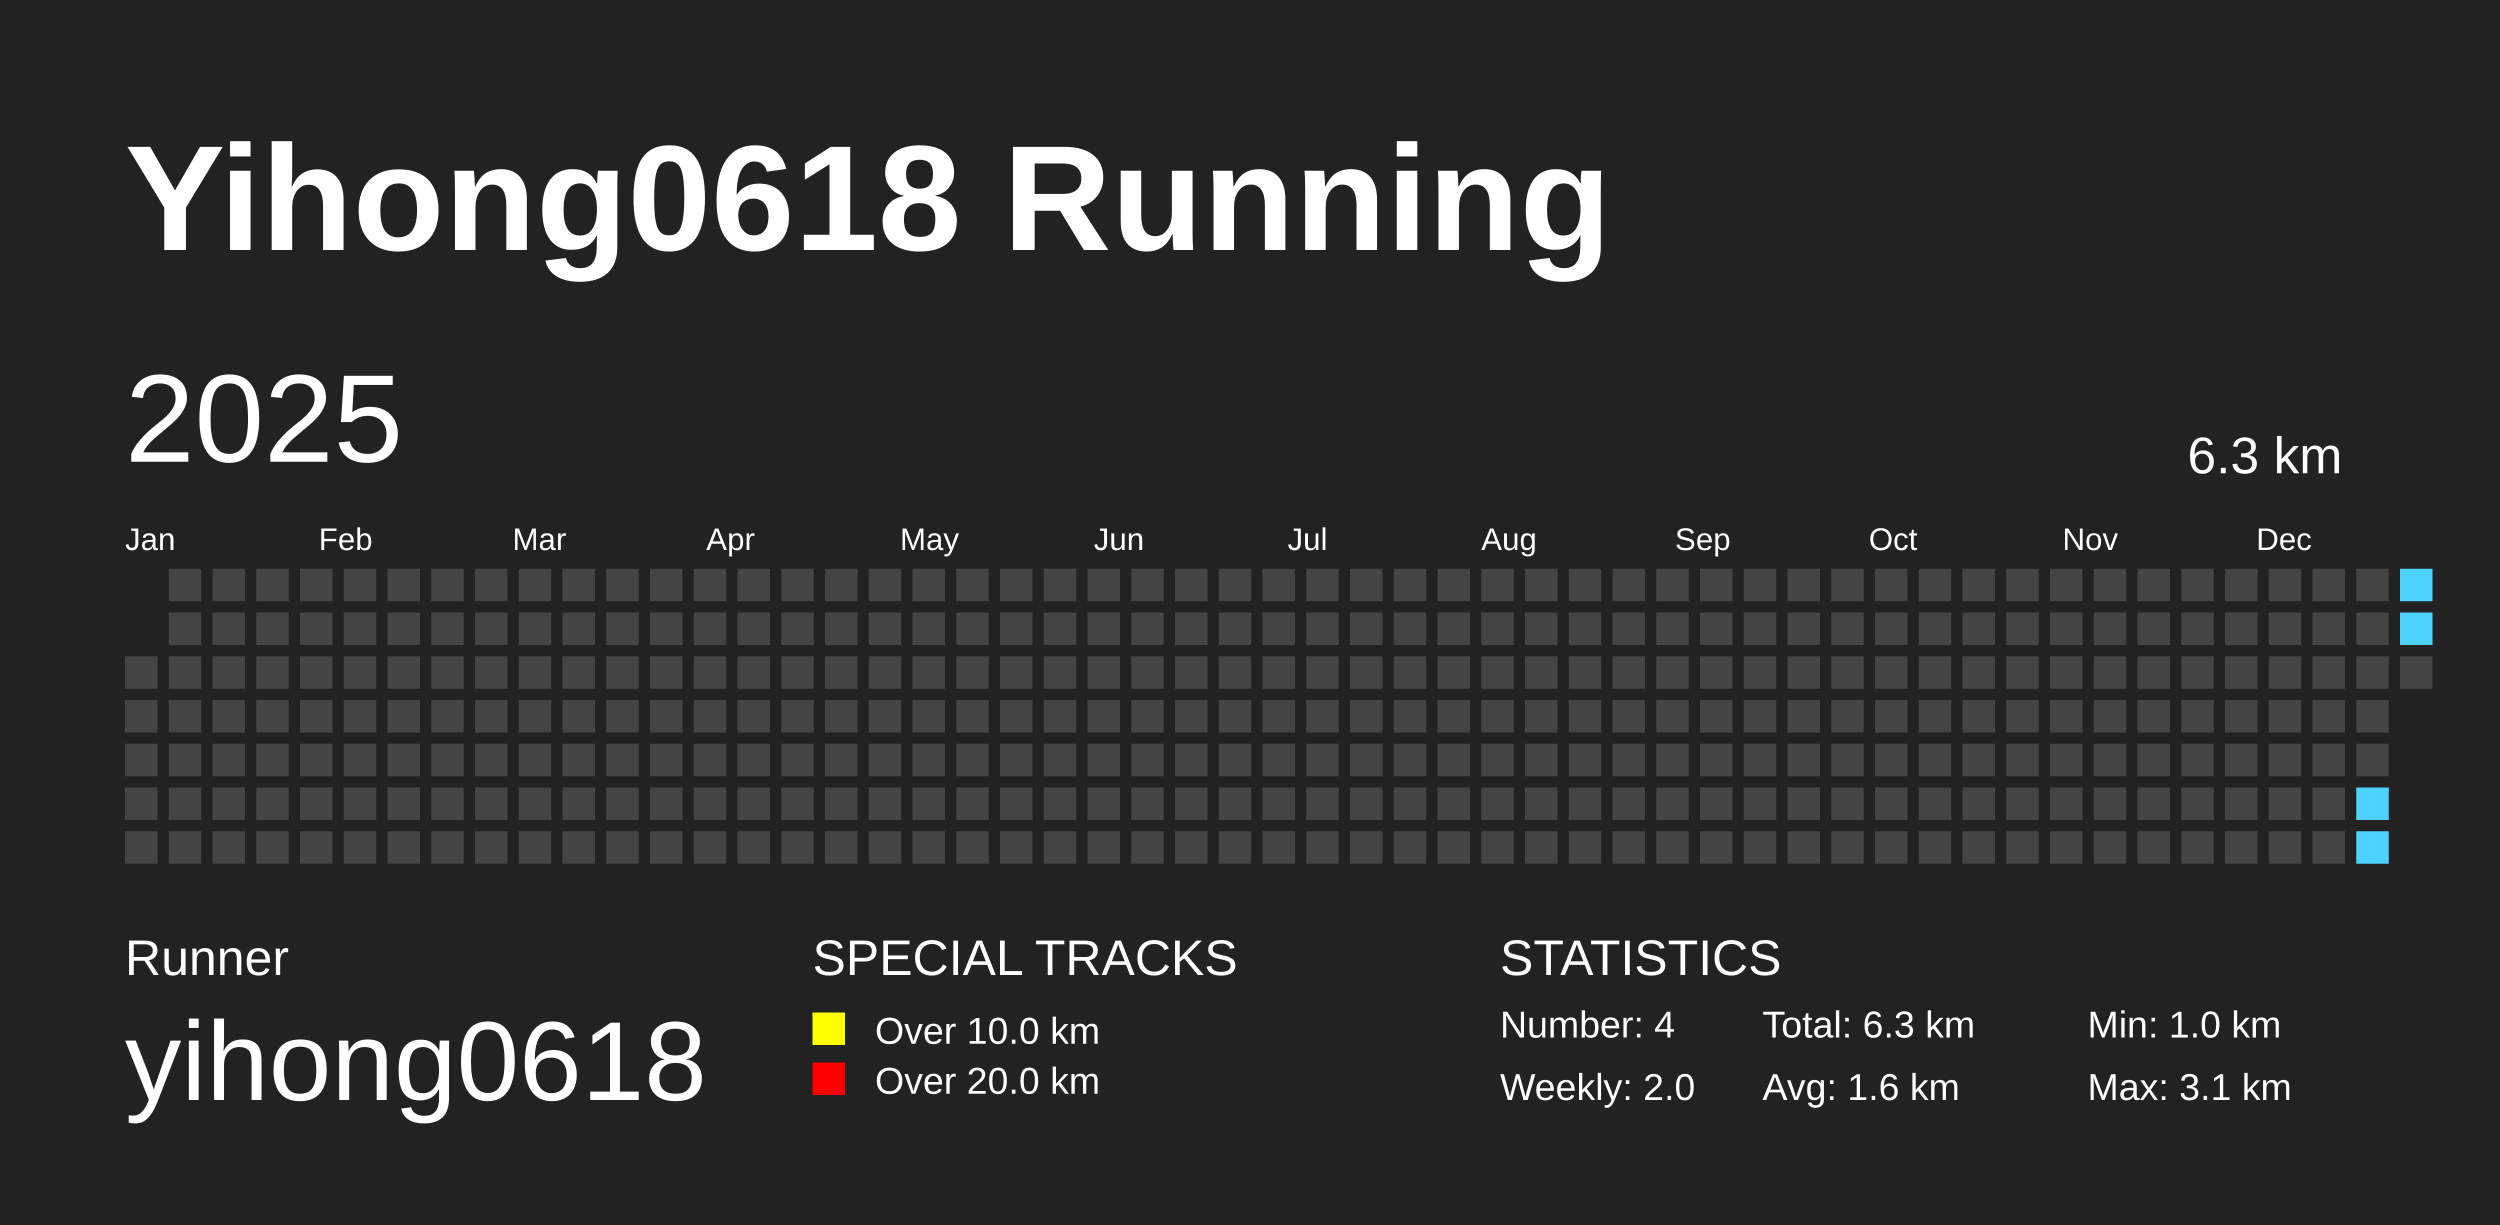
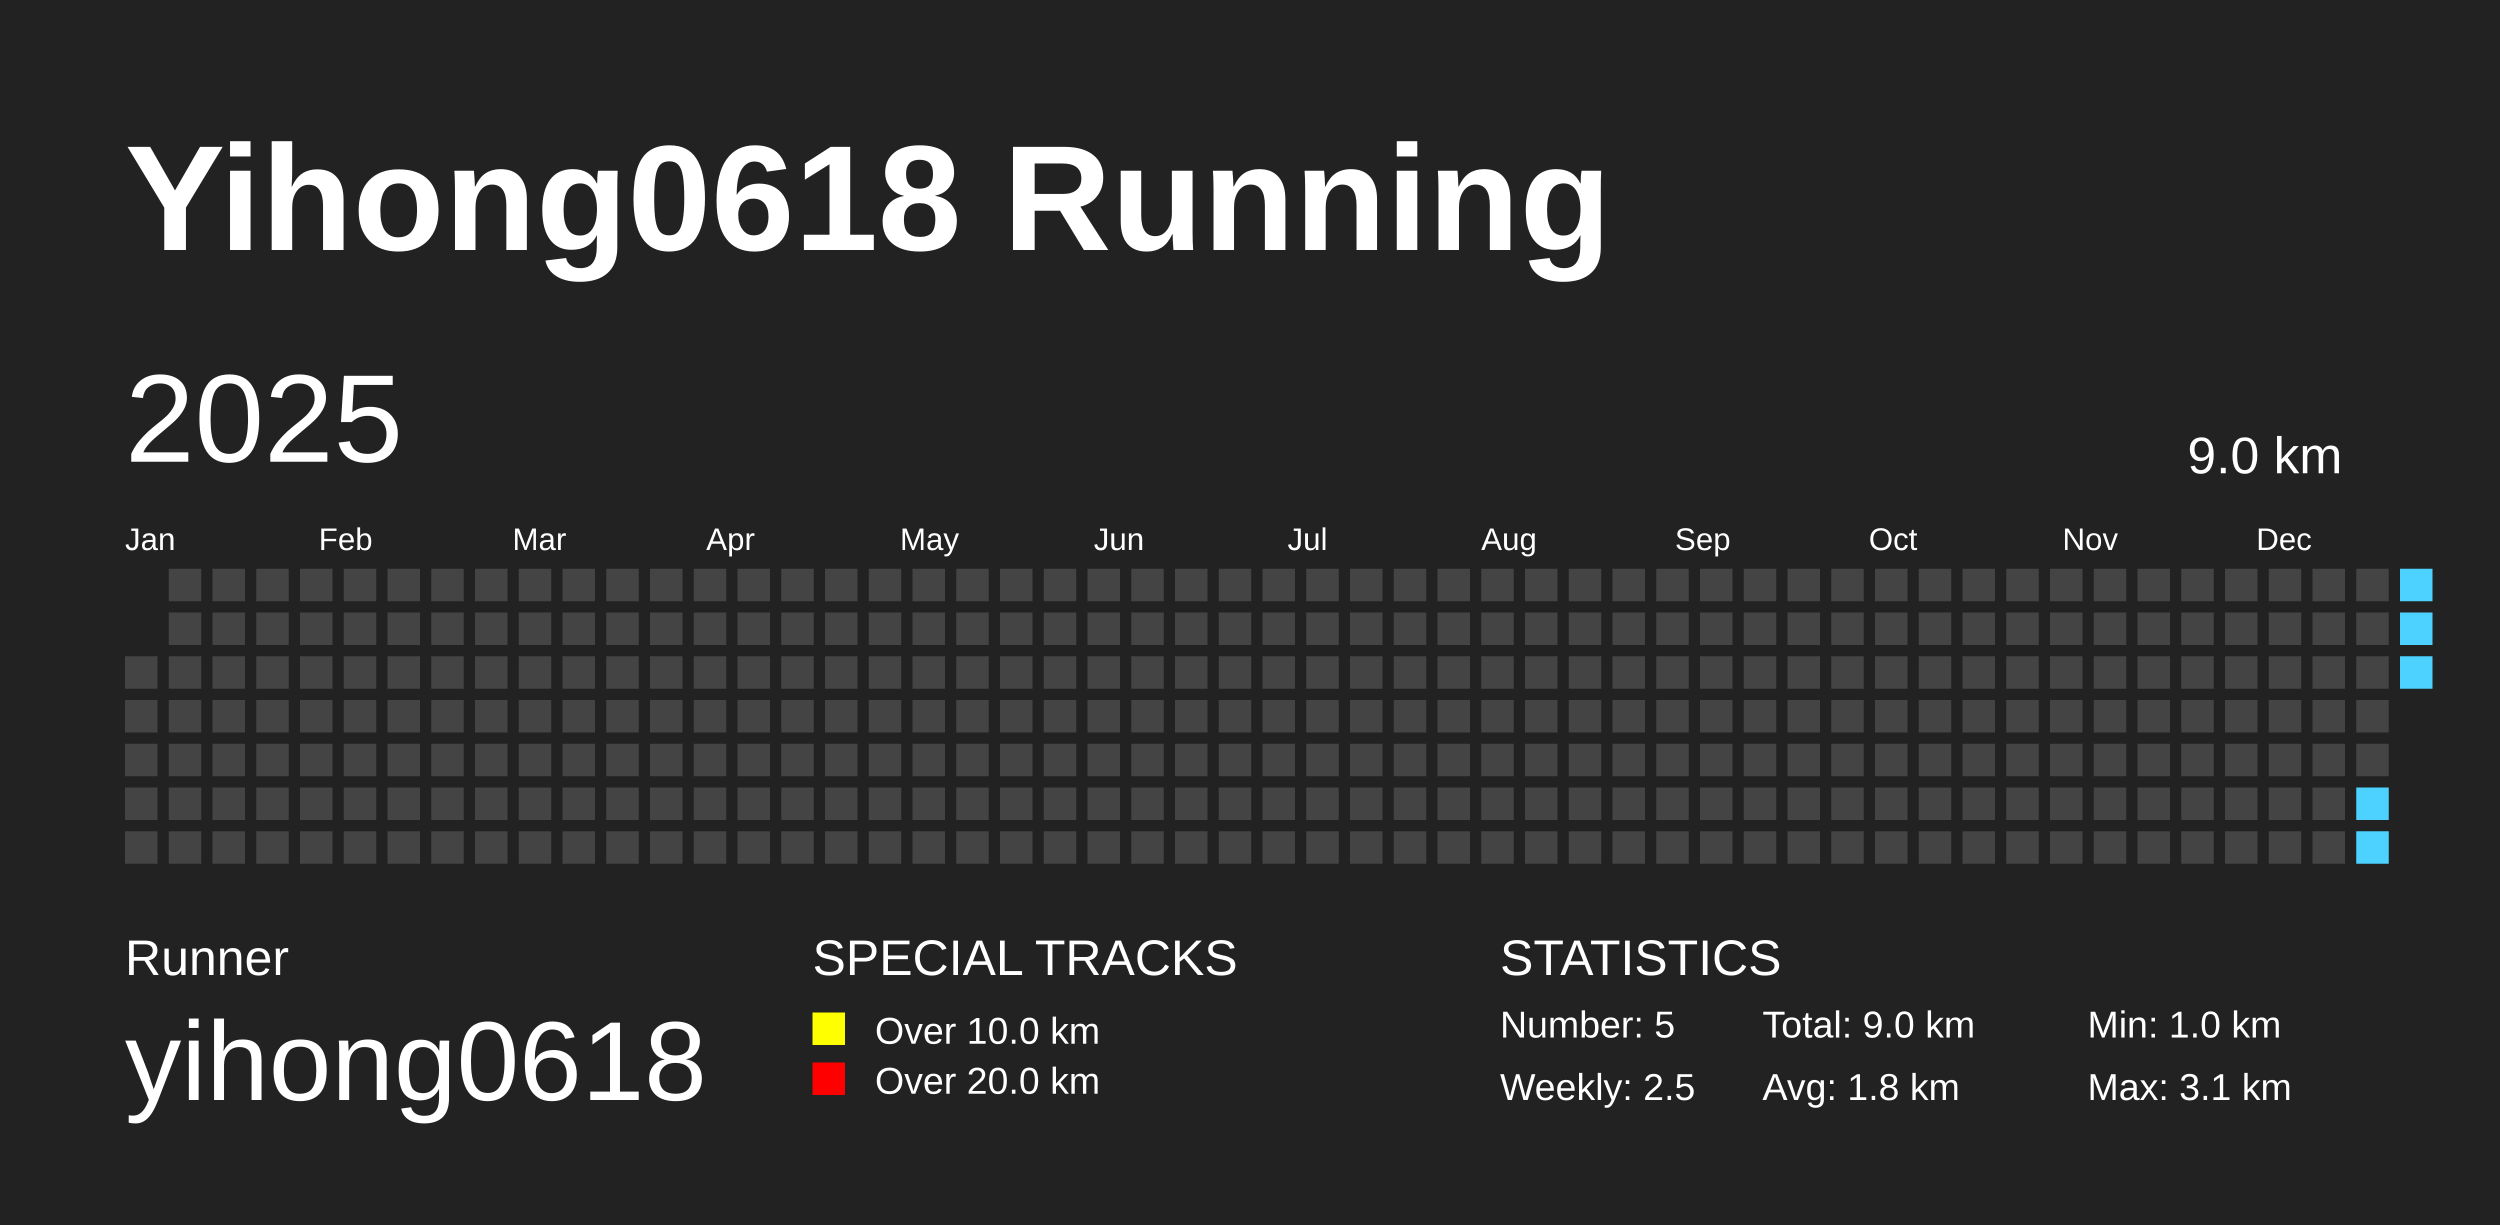
<svg xmlns="http://www.w3.org/2000/svg" baseProfile="full" height="98mm" version="1.1" viewBox="0,0,200,98" width="200mm">
  <defs />
  <rect fill="#222222" height="98" width="200" x="0" y="0" />
  <text fill="#FFFFFF" style="font-size:12px; font-family:Arial; font-weight:bold;" x="10" y="20">Yihong0618 Running</text>
  <text fill="#FFFFFF" style="font-size:4px; font-family:Arial" x="10" y="78">Runner</text>
  <text fill="#FFFFFF" style="font-size:9px; font-family:Arial" x="10" y="88">yihong0618</text>
  <text fill="#FFFFFF" style="font-size:4px; font-family:Arial" x="65" y="78">SPECIAL TRACKS</text>
  <rect fill="yellow" height="2.6" width="2.6" x="65" y="81" />
  <text fill="#FFFFFF" style="font-size:3px; font-family:Arial" x="70" y="83.5">Over 10.0 km</text>
  <rect fill="red" height="2.6" width="2.6" x="65" y="85" />
  <text fill="#FFFFFF" style="font-size:3px; font-family:Arial" x="70" y="87.5">Over 20.0 km</text>
  <text fill="#FFFFFF" style="font-size:4px; font-family:Arial" x="120" y="78">STATISTICS</text>
-   <text fill="#FFFFFF" style="font-size:3px; font-family:Arial" x="120" y="83">Number: 4</text>
-   <text fill="#FFFFFF" style="font-size:3px; font-family:Arial" x="120" y="88">Weekly: 2.0</text>
-   <text fill="#FFFFFF" style="font-size:3px; font-family:Arial" x="141" y="83">Total: 6.3 km</text>
-   <text fill="#FFFFFF" style="font-size:3px; font-family:Arial" x="141" y="88">Avg: 1.6 km</text>
+   <text fill="#FFFFFF" style="font-size:3px; font-family:Arial" x="120" y="83">Number: 5</text>
+   <text fill="#FFFFFF" style="font-size:3px; font-family:Arial" x="120" y="88">Weekly: 2.5</text>
+   <text fill="#FFFFFF" style="font-size:3px; font-family:Arial" x="141" y="83">Total: 9.0 km</text>
+   <text fill="#FFFFFF" style="font-size:3px; font-family:Arial" x="141" y="88">Avg: 1.8 km</text>
  <text fill="#FFFFFF" style="font-size:3px; font-family:Arial" x="167" y="83">Min: 1.0 km</text>
  <text fill="#FFFFFF" style="font-size:3px; font-family:Arial" x="167" y="88">Max: 3.1 km</text>
  <text dominant-baseline="hanging" fill="#FFFFFF" style="font-size:10.0px; font-family:Arial;" x="10" y="30">2025</text>
-   <text dominant-baseline="hanging" fill="#FFFFFF" style="font-size:4.125px; font-family:Arial;" x="175" y="35">6.3 km</text>
+   <text dominant-baseline="hanging" fill="#FFFFFF" style="font-size:4.125px; font-family:Arial;" x="175" y="35">9.0 km</text>
  <text fill="#FFFFFF" style="font-size:2.5px; font-family:Arial" x="10.0" y="44">Jan</text>
  <text fill="#FFFFFF" style="font-size:2.5px; font-family:Arial" x="25.5" y="44">Feb</text>
  <text fill="#FFFFFF" style="font-size:2.5px; font-family:Arial" x="41.0" y="44">Mar</text>
  <text fill="#FFFFFF" style="font-size:2.5px; font-family:Arial" x="56.5" y="44">Apr</text>
  <text fill="#FFFFFF" style="font-size:2.5px; font-family:Arial" x="72.0" y="44">May</text>
  <text fill="#FFFFFF" style="font-size:2.5px; font-family:Arial" x="87.5" y="44">Jun</text>
  <text fill="#FFFFFF" style="font-size:2.5px; font-family:Arial" x="103.0" y="44">Jul</text>
  <text fill="#FFFFFF" style="font-size:2.5px; font-family:Arial" x="118.5" y="44">Aug</text>
  <text fill="#FFFFFF" style="font-size:2.5px; font-family:Arial" x="134.0" y="44">Sep</text>
  <text fill="#FFFFFF" style="font-size:2.5px; font-family:Arial" x="149.5" y="44">Oct</text>
  <text fill="#FFFFFF" style="font-size:2.5px; font-family:Arial" x="165.0" y="44">Nov</text>
  <text fill="#FFFFFF" style="font-size:2.5px; font-family:Arial" x="180.5" y="44">Dec</text>
  <rect fill="#444444" height="2.6" width="2.6" x="10.0" y="52.5" />
  <rect fill="#444444" height="2.6" width="2.6" x="10.0" y="56.0" />
  <rect fill="#444444" height="2.6" width="2.6" x="10.0" y="59.5" />
  <rect fill="#444444" height="2.6" width="2.6" x="10.0" y="63.0" />
  <rect fill="#444444" height="2.6" width="2.6" x="10.0" y="66.5" />
  <rect fill="#444444" height="2.6" width="2.6" x="13.5" y="45.5" />
  <rect fill="#444444" height="2.6" width="2.6" x="13.5" y="49.0" />
  <rect fill="#444444" height="2.6" width="2.6" x="13.5" y="52.5" />
  <rect fill="#444444" height="2.6" width="2.6" x="13.5" y="56.0" />
  <rect fill="#444444" height="2.6" width="2.6" x="13.5" y="59.5" />
  <rect fill="#444444" height="2.6" width="2.6" x="13.5" y="63.0" />
  <rect fill="#444444" height="2.6" width="2.6" x="13.5" y="66.5" />
  <rect fill="#444444" height="2.6" width="2.6" x="17.0" y="45.5" />
  <rect fill="#444444" height="2.6" width="2.6" x="17.0" y="49.0" />
  <rect fill="#444444" height="2.6" width="2.6" x="17.0" y="52.5" />
  <rect fill="#444444" height="2.6" width="2.6" x="17.0" y="56.0" />
  <rect fill="#444444" height="2.6" width="2.6" x="17.0" y="59.5" />
  <rect fill="#444444" height="2.6" width="2.6" x="17.0" y="63.0" />
  <rect fill="#444444" height="2.6" width="2.6" x="17.0" y="66.5" />
  <rect fill="#444444" height="2.6" width="2.6" x="20.5" y="45.5" />
  <rect fill="#444444" height="2.6" width="2.6" x="20.5" y="49.0" />
  <rect fill="#444444" height="2.6" width="2.6" x="20.5" y="52.5" />
  <rect fill="#444444" height="2.6" width="2.6" x="20.5" y="56.0" />
  <rect fill="#444444" height="2.6" width="2.6" x="20.5" y="59.5" />
  <rect fill="#444444" height="2.6" width="2.6" x="20.5" y="63.0" />
  <rect fill="#444444" height="2.6" width="2.6" x="20.5" y="66.5" />
  <rect fill="#444444" height="2.6" width="2.6" x="24.0" y="45.5" />
  <rect fill="#444444" height="2.6" width="2.6" x="24.0" y="49.0" />
  <rect fill="#444444" height="2.6" width="2.6" x="24.0" y="52.5" />
  <rect fill="#444444" height="2.6" width="2.6" x="24.0" y="56.0" />
  <rect fill="#444444" height="2.6" width="2.6" x="24.0" y="59.5" />
  <rect fill="#444444" height="2.6" width="2.6" x="24.0" y="63.0" />
  <rect fill="#444444" height="2.6" width="2.6" x="24.0" y="66.5" />
  <rect fill="#444444" height="2.6" width="2.6" x="27.5" y="45.5" />
  <rect fill="#444444" height="2.6" width="2.6" x="27.5" y="49.0" />
  <rect fill="#444444" height="2.6" width="2.6" x="27.5" y="52.5" />
  <rect fill="#444444" height="2.6" width="2.6" x="27.5" y="56.0" />
  <rect fill="#444444" height="2.6" width="2.6" x="27.5" y="59.5" />
  <rect fill="#444444" height="2.6" width="2.6" x="27.5" y="63.0" />
  <rect fill="#444444" height="2.6" width="2.6" x="27.5" y="66.5" />
  <rect fill="#444444" height="2.6" width="2.6" x="31.0" y="45.5" />
  <rect fill="#444444" height="2.6" width="2.6" x="31.0" y="49.0" />
  <rect fill="#444444" height="2.6" width="2.6" x="31.0" y="52.5" />
  <rect fill="#444444" height="2.6" width="2.6" x="31.0" y="56.0" />
  <rect fill="#444444" height="2.6" width="2.6" x="31.0" y="59.5" />
  <rect fill="#444444" height="2.6" width="2.6" x="31.0" y="63.0" />
  <rect fill="#444444" height="2.6" width="2.6" x="31.0" y="66.5" />
  <rect fill="#444444" height="2.6" width="2.6" x="34.5" y="45.5" />
  <rect fill="#444444" height="2.6" width="2.6" x="34.5" y="49.0" />
  <rect fill="#444444" height="2.6" width="2.6" x="34.5" y="52.5" />
  <rect fill="#444444" height="2.6" width="2.6" x="34.5" y="56.0" />
  <rect fill="#444444" height="2.6" width="2.6" x="34.5" y="59.5" />
  <rect fill="#444444" height="2.6" width="2.6" x="34.5" y="63.0" />
  <rect fill="#444444" height="2.6" width="2.6" x="34.5" y="66.5" />
  <rect fill="#444444" height="2.6" width="2.6" x="38.0" y="45.5" />
  <rect fill="#444444" height="2.6" width="2.6" x="38.0" y="49.0" />
  <rect fill="#444444" height="2.6" width="2.6" x="38.0" y="52.5" />
  <rect fill="#444444" height="2.6" width="2.6" x="38.0" y="56.0" />
  <rect fill="#444444" height="2.6" width="2.6" x="38.0" y="59.5" />
  <rect fill="#444444" height="2.6" width="2.6" x="38.0" y="63.0" />
  <rect fill="#444444" height="2.6" width="2.6" x="38.0" y="66.5" />
  <rect fill="#444444" height="2.6" width="2.6" x="41.5" y="45.5" />
  <rect fill="#444444" height="2.6" width="2.6" x="41.5" y="49.0" />
  <rect fill="#444444" height="2.6" width="2.6" x="41.5" y="52.5" />
  <rect fill="#444444" height="2.6" width="2.6" x="41.5" y="56.0" />
  <rect fill="#444444" height="2.6" width="2.6" x="41.5" y="59.5" />
  <rect fill="#444444" height="2.6" width="2.6" x="41.5" y="63.0" />
  <rect fill="#444444" height="2.6" width="2.6" x="41.5" y="66.5" />
  <rect fill="#444444" height="2.6" width="2.6" x="45.0" y="45.5" />
  <rect fill="#444444" height="2.6" width="2.6" x="45.0" y="49.0" />
  <rect fill="#444444" height="2.6" width="2.6" x="45.0" y="52.5" />
  <rect fill="#444444" height="2.6" width="2.6" x="45.0" y="56.0" />
  <rect fill="#444444" height="2.6" width="2.6" x="45.0" y="59.5" />
  <rect fill="#444444" height="2.6" width="2.6" x="45.0" y="63.0" />
  <rect fill="#444444" height="2.6" width="2.6" x="45.0" y="66.5" />
  <rect fill="#444444" height="2.6" width="2.6" x="48.5" y="45.5" />
  <rect fill="#444444" height="2.6" width="2.6" x="48.5" y="49.0" />
  <rect fill="#444444" height="2.6" width="2.6" x="48.5" y="52.5" />
  <rect fill="#444444" height="2.6" width="2.6" x="48.5" y="56.0" />
  <rect fill="#444444" height="2.6" width="2.6" x="48.5" y="59.5" />
  <rect fill="#444444" height="2.6" width="2.6" x="48.5" y="63.0" />
  <rect fill="#444444" height="2.6" width="2.6" x="48.5" y="66.5" />
  <rect fill="#444444" height="2.6" width="2.6" x="52.0" y="45.5" />
  <rect fill="#444444" height="2.6" width="2.6" x="52.0" y="49.0" />
  <rect fill="#444444" height="2.6" width="2.6" x="52.0" y="52.5" />
  <rect fill="#444444" height="2.6" width="2.6" x="52.0" y="56.0" />
  <rect fill="#444444" height="2.6" width="2.6" x="52.0" y="59.5" />
  <rect fill="#444444" height="2.6" width="2.6" x="52.0" y="63.0" />
  <rect fill="#444444" height="2.6" width="2.6" x="52.0" y="66.5" />
  <rect fill="#444444" height="2.6" width="2.6" x="55.5" y="45.5" />
  <rect fill="#444444" height="2.6" width="2.6" x="55.5" y="49.0" />
  <rect fill="#444444" height="2.6" width="2.6" x="55.5" y="52.5" />
  <rect fill="#444444" height="2.6" width="2.6" x="55.5" y="56.0" />
  <rect fill="#444444" height="2.6" width="2.6" x="55.5" y="59.5" />
  <rect fill="#444444" height="2.6" width="2.6" x="55.5" y="63.0" />
  <rect fill="#444444" height="2.6" width="2.6" x="55.5" y="66.5" />
  <rect fill="#444444" height="2.6" width="2.6" x="59.0" y="45.5" />
  <rect fill="#444444" height="2.6" width="2.6" x="59.0" y="49.0" />
  <rect fill="#444444" height="2.6" width="2.6" x="59.0" y="52.5" />
  <rect fill="#444444" height="2.6" width="2.6" x="59.0" y="56.0" />
  <rect fill="#444444" height="2.6" width="2.6" x="59.0" y="59.5" />
  <rect fill="#444444" height="2.6" width="2.6" x="59.0" y="63.0" />
  <rect fill="#444444" height="2.6" width="2.6" x="59.0" y="66.5" />
  <rect fill="#444444" height="2.6" width="2.6" x="62.5" y="45.5" />
  <rect fill="#444444" height="2.6" width="2.6" x="62.5" y="49.0" />
  <rect fill="#444444" height="2.6" width="2.6" x="62.5" y="52.5" />
  <rect fill="#444444" height="2.6" width="2.6" x="62.5" y="56.0" />
  <rect fill="#444444" height="2.6" width="2.6" x="62.5" y="59.5" />
  <rect fill="#444444" height="2.6" width="2.6" x="62.5" y="63.0" />
  <rect fill="#444444" height="2.6" width="2.6" x="62.5" y="66.5" />
  <rect fill="#444444" height="2.6" width="2.6" x="66.0" y="45.5" />
  <rect fill="#444444" height="2.6" width="2.6" x="66.0" y="49.0" />
  <rect fill="#444444" height="2.6" width="2.6" x="66.0" y="52.5" />
  <rect fill="#444444" height="2.6" width="2.6" x="66.0" y="56.0" />
  <rect fill="#444444" height="2.6" width="2.6" x="66.0" y="59.5" />
  <rect fill="#444444" height="2.6" width="2.6" x="66.0" y="63.0" />
  <rect fill="#444444" height="2.6" width="2.6" x="66.0" y="66.5" />
  <rect fill="#444444" height="2.6" width="2.6" x="69.5" y="45.5" />
  <rect fill="#444444" height="2.6" width="2.6" x="69.5" y="49.0" />
  <rect fill="#444444" height="2.6" width="2.6" x="69.5" y="52.5" />
  <rect fill="#444444" height="2.6" width="2.6" x="69.5" y="56.0" />
  <rect fill="#444444" height="2.6" width="2.6" x="69.5" y="59.5" />
  <rect fill="#444444" height="2.6" width="2.6" x="69.5" y="63.0" />
  <rect fill="#444444" height="2.6" width="2.6" x="69.5" y="66.5" />
  <rect fill="#444444" height="2.6" width="2.6" x="73.0" y="45.5" />
  <rect fill="#444444" height="2.6" width="2.6" x="73.0" y="49.0" />
  <rect fill="#444444" height="2.6" width="2.6" x="73.0" y="52.5" />
  <rect fill="#444444" height="2.6" width="2.6" x="73.0" y="56.0" />
  <rect fill="#444444" height="2.6" width="2.6" x="73.0" y="59.5" />
  <rect fill="#444444" height="2.6" width="2.6" x="73.0" y="63.0" />
  <rect fill="#444444" height="2.6" width="2.6" x="73.0" y="66.5" />
  <rect fill="#444444" height="2.6" width="2.6" x="76.5" y="45.5" />
  <rect fill="#444444" height="2.6" width="2.6" x="76.5" y="49.0" />
  <rect fill="#444444" height="2.6" width="2.6" x="76.5" y="52.5" />
  <rect fill="#444444" height="2.6" width="2.6" x="76.5" y="56.0" />
  <rect fill="#444444" height="2.6" width="2.6" x="76.5" y="59.5" />
  <rect fill="#444444" height="2.6" width="2.6" x="76.5" y="63.0" />
  <rect fill="#444444" height="2.6" width="2.6" x="76.5" y="66.5" />
  <rect fill="#444444" height="2.6" width="2.6" x="80.0" y="45.5" />
  <rect fill="#444444" height="2.6" width="2.6" x="80.0" y="49.0" />
  <rect fill="#444444" height="2.6" width="2.6" x="80.0" y="52.5" />
  <rect fill="#444444" height="2.6" width="2.6" x="80.0" y="56.0" />
  <rect fill="#444444" height="2.6" width="2.6" x="80.0" y="59.5" />
  <rect fill="#444444" height="2.6" width="2.6" x="80.0" y="63.0" />
  <rect fill="#444444" height="2.6" width="2.6" x="80.0" y="66.5" />
  <rect fill="#444444" height="2.6" width="2.6" x="83.5" y="45.5" />
  <rect fill="#444444" height="2.6" width="2.6" x="83.5" y="49.0" />
  <rect fill="#444444" height="2.6" width="2.6" x="83.5" y="52.5" />
  <rect fill="#444444" height="2.6" width="2.6" x="83.5" y="56.0" />
  <rect fill="#444444" height="2.6" width="2.6" x="83.5" y="59.5" />
  <rect fill="#444444" height="2.6" width="2.6" x="83.5" y="63.0" />
  <rect fill="#444444" height="2.6" width="2.6" x="83.5" y="66.5" />
  <rect fill="#444444" height="2.6" width="2.6" x="87.0" y="45.5" />
  <rect fill="#444444" height="2.6" width="2.6" x="87.0" y="49.0" />
  <rect fill="#444444" height="2.6" width="2.6" x="87.0" y="52.5" />
  <rect fill="#444444" height="2.6" width="2.6" x="87.0" y="56.0" />
  <rect fill="#444444" height="2.6" width="2.6" x="87.0" y="59.5" />
  <rect fill="#444444" height="2.6" width="2.6" x="87.0" y="63.0" />
  <rect fill="#444444" height="2.6" width="2.6" x="87.0" y="66.5" />
  <rect fill="#444444" height="2.6" width="2.6" x="90.5" y="45.5" />
  <rect fill="#444444" height="2.6" width="2.6" x="90.5" y="49.0" />
  <rect fill="#444444" height="2.6" width="2.6" x="90.5" y="52.5" />
  <rect fill="#444444" height="2.6" width="2.6" x="90.5" y="56.0" />
  <rect fill="#444444" height="2.6" width="2.6" x="90.5" y="59.5" />
  <rect fill="#444444" height="2.6" width="2.6" x="90.5" y="63.0" />
  <rect fill="#444444" height="2.6" width="2.6" x="90.5" y="66.5" />
  <rect fill="#444444" height="2.6" width="2.6" x="94.0" y="45.5" />
  <rect fill="#444444" height="2.6" width="2.6" x="94.0" y="49.0" />
  <rect fill="#444444" height="2.6" width="2.6" x="94.0" y="52.5" />
  <rect fill="#444444" height="2.6" width="2.6" x="94.0" y="56.0" />
  <rect fill="#444444" height="2.6" width="2.6" x="94.0" y="59.5" />
  <rect fill="#444444" height="2.6" width="2.6" x="94.0" y="63.0" />
  <rect fill="#444444" height="2.6" width="2.6" x="94.0" y="66.5" />
  <rect fill="#444444" height="2.6" width="2.6" x="97.5" y="45.5" />
  <rect fill="#444444" height="2.6" width="2.6" x="97.5" y="49.0" />
  <rect fill="#444444" height="2.6" width="2.6" x="97.5" y="52.5" />
  <rect fill="#444444" height="2.6" width="2.6" x="97.5" y="56.0" />
  <rect fill="#444444" height="2.6" width="2.6" x="97.5" y="59.5" />
  <rect fill="#444444" height="2.6" width="2.6" x="97.5" y="63.0" />
  <rect fill="#444444" height="2.6" width="2.6" x="97.5" y="66.5" />
  <rect fill="#444444" height="2.6" width="2.6" x="101.0" y="45.5" />
  <rect fill="#444444" height="2.6" width="2.6" x="101.0" y="49.0" />
  <rect fill="#444444" height="2.6" width="2.6" x="101.0" y="52.5" />
  <rect fill="#444444" height="2.6" width="2.6" x="101.0" y="56.0" />
  <rect fill="#444444" height="2.6" width="2.6" x="101.0" y="59.5" />
  <rect fill="#444444" height="2.6" width="2.6" x="101.0" y="63.0" />
  <rect fill="#444444" height="2.6" width="2.6" x="101.0" y="66.5" />
  <rect fill="#444444" height="2.6" width="2.6" x="104.5" y="45.5" />
  <rect fill="#444444" height="2.6" width="2.6" x="104.5" y="49.0" />
  <rect fill="#444444" height="2.6" width="2.6" x="104.5" y="52.5" />
  <rect fill="#444444" height="2.6" width="2.6" x="104.5" y="56.0" />
  <rect fill="#444444" height="2.6" width="2.6" x="104.5" y="59.5" />
  <rect fill="#444444" height="2.6" width="2.6" x="104.5" y="63.0" />
  <rect fill="#444444" height="2.6" width="2.6" x="104.5" y="66.5" />
  <rect fill="#444444" height="2.6" width="2.6" x="108.0" y="45.5" />
  <rect fill="#444444" height="2.6" width="2.6" x="108.0" y="49.0" />
  <rect fill="#444444" height="2.6" width="2.6" x="108.0" y="52.5" />
  <rect fill="#444444" height="2.6" width="2.6" x="108.0" y="56.0" />
  <rect fill="#444444" height="2.6" width="2.6" x="108.0" y="59.5" />
  <rect fill="#444444" height="2.6" width="2.6" x="108.0" y="63.0" />
  <rect fill="#444444" height="2.6" width="2.6" x="108.0" y="66.5" />
  <rect fill="#444444" height="2.6" width="2.6" x="111.5" y="45.5" />
  <rect fill="#444444" height="2.6" width="2.6" x="111.5" y="49.0" />
  <rect fill="#444444" height="2.6" width="2.6" x="111.5" y="52.5" />
  <rect fill="#444444" height="2.6" width="2.6" x="111.5" y="56.0" />
  <rect fill="#444444" height="2.6" width="2.6" x="111.5" y="59.5" />
  <rect fill="#444444" height="2.6" width="2.6" x="111.5" y="63.0" />
  <rect fill="#444444" height="2.6" width="2.6" x="111.5" y="66.5" />
  <rect fill="#444444" height="2.6" width="2.6" x="115.0" y="45.5" />
  <rect fill="#444444" height="2.6" width="2.6" x="115.0" y="49.0" />
  <rect fill="#444444" height="2.6" width="2.6" x="115.0" y="52.5" />
  <rect fill="#444444" height="2.6" width="2.6" x="115.0" y="56.0" />
  <rect fill="#444444" height="2.6" width="2.6" x="115.0" y="59.5" />
  <rect fill="#444444" height="2.6" width="2.6" x="115.0" y="63.0" />
  <rect fill="#444444" height="2.6" width="2.6" x="115.0" y="66.5" />
  <rect fill="#444444" height="2.6" width="2.6" x="118.5" y="45.5" />
  <rect fill="#444444" height="2.6" width="2.6" x="118.5" y="49.0" />
  <rect fill="#444444" height="2.6" width="2.6" x="118.5" y="52.5" />
  <rect fill="#444444" height="2.6" width="2.6" x="118.5" y="56.0" />
  <rect fill="#444444" height="2.6" width="2.6" x="118.5" y="59.5" />
  <rect fill="#444444" height="2.6" width="2.6" x="118.5" y="63.0" />
  <rect fill="#444444" height="2.6" width="2.6" x="118.5" y="66.5" />
  <rect fill="#444444" height="2.6" width="2.6" x="122.0" y="45.5" />
  <rect fill="#444444" height="2.6" width="2.6" x="122.0" y="49.0" />
  <rect fill="#444444" height="2.6" width="2.6" x="122.0" y="52.5" />
  <rect fill="#444444" height="2.6" width="2.6" x="122.0" y="56.0" />
  <rect fill="#444444" height="2.6" width="2.6" x="122.0" y="59.5" />
  <rect fill="#444444" height="2.6" width="2.6" x="122.0" y="63.0" />
  <rect fill="#444444" height="2.6" width="2.6" x="122.0" y="66.5" />
  <rect fill="#444444" height="2.6" width="2.6" x="125.5" y="45.5" />
  <rect fill="#444444" height="2.6" width="2.6" x="125.5" y="49.0" />
  <rect fill="#444444" height="2.6" width="2.6" x="125.5" y="52.5" />
  <rect fill="#444444" height="2.6" width="2.6" x="125.5" y="56.0" />
  <rect fill="#444444" height="2.6" width="2.6" x="125.5" y="59.5" />
  <rect fill="#444444" height="2.6" width="2.6" x="125.5" y="63.0" />
  <rect fill="#444444" height="2.6" width="2.6" x="125.5" y="66.5" />
  <rect fill="#444444" height="2.6" width="2.6" x="129.0" y="45.5" />
  <rect fill="#444444" height="2.6" width="2.6" x="129.0" y="49.0" />
  <rect fill="#444444" height="2.6" width="2.6" x="129.0" y="52.5" />
  <rect fill="#444444" height="2.6" width="2.6" x="129.0" y="56.0" />
  <rect fill="#444444" height="2.6" width="2.6" x="129.0" y="59.5" />
  <rect fill="#444444" height="2.6" width="2.6" x="129.0" y="63.0" />
  <rect fill="#444444" height="2.6" width="2.6" x="129.0" y="66.5" />
  <rect fill="#444444" height="2.6" width="2.6" x="132.5" y="45.5" />
  <rect fill="#444444" height="2.6" width="2.6" x="132.5" y="49.0" />
  <rect fill="#444444" height="2.6" width="2.6" x="132.5" y="52.5" />
  <rect fill="#444444" height="2.6" width="2.6" x="132.5" y="56.0" />
  <rect fill="#444444" height="2.6" width="2.6" x="132.5" y="59.5" />
  <rect fill="#444444" height="2.6" width="2.6" x="132.5" y="63.0" />
  <rect fill="#444444" height="2.6" width="2.6" x="132.5" y="66.5" />
  <rect fill="#444444" height="2.6" width="2.6" x="136.0" y="45.5" />
  <rect fill="#444444" height="2.6" width="2.6" x="136.0" y="49.0" />
  <rect fill="#444444" height="2.6" width="2.6" x="136.0" y="52.5" />
  <rect fill="#444444" height="2.6" width="2.6" x="136.0" y="56.0" />
  <rect fill="#444444" height="2.6" width="2.6" x="136.0" y="59.5" />
  <rect fill="#444444" height="2.6" width="2.6" x="136.0" y="63.0" />
  <rect fill="#444444" height="2.6" width="2.6" x="136.0" y="66.5" />
  <rect fill="#444444" height="2.6" width="2.6" x="139.5" y="45.5" />
  <rect fill="#444444" height="2.6" width="2.6" x="139.5" y="49.0" />
  <rect fill="#444444" height="2.6" width="2.6" x="139.5" y="52.5" />
  <rect fill="#444444" height="2.6" width="2.6" x="139.5" y="56.0" />
  <rect fill="#444444" height="2.6" width="2.6" x="139.5" y="59.5" />
  <rect fill="#444444" height="2.6" width="2.6" x="139.5" y="63.0" />
  <rect fill="#444444" height="2.6" width="2.6" x="139.5" y="66.5" />
  <rect fill="#444444" height="2.6" width="2.6" x="143.0" y="45.5" />
  <rect fill="#444444" height="2.6" width="2.6" x="143.0" y="49.0" />
  <rect fill="#444444" height="2.6" width="2.6" x="143.0" y="52.5" />
  <rect fill="#444444" height="2.6" width="2.6" x="143.0" y="56.0" />
  <rect fill="#444444" height="2.6" width="2.6" x="143.0" y="59.5" />
  <rect fill="#444444" height="2.6" width="2.6" x="143.0" y="63.0" />
  <rect fill="#444444" height="2.6" width="2.6" x="143.0" y="66.5" />
  <rect fill="#444444" height="2.6" width="2.6" x="146.5" y="45.5" />
  <rect fill="#444444" height="2.6" width="2.6" x="146.5" y="49.0" />
  <rect fill="#444444" height="2.6" width="2.6" x="146.5" y="52.5" />
  <rect fill="#444444" height="2.6" width="2.6" x="146.5" y="56.0" />
  <rect fill="#444444" height="2.6" width="2.6" x="146.5" y="59.5" />
  <rect fill="#444444" height="2.6" width="2.6" x="146.5" y="63.0" />
  <rect fill="#444444" height="2.6" width="2.6" x="146.5" y="66.5" />
  <rect fill="#444444" height="2.6" width="2.6" x="150.0" y="45.5" />
  <rect fill="#444444" height="2.6" width="2.6" x="150.0" y="49.0" />
  <rect fill="#444444" height="2.6" width="2.6" x="150.0" y="52.5" />
  <rect fill="#444444" height="2.6" width="2.6" x="150.0" y="56.0" />
  <rect fill="#444444" height="2.6" width="2.6" x="150.0" y="59.5" />
  <rect fill="#444444" height="2.6" width="2.6" x="150.0" y="63.0" />
  <rect fill="#444444" height="2.6" width="2.6" x="150.0" y="66.5" />
  <rect fill="#444444" height="2.6" width="2.6" x="153.5" y="45.5" />
  <rect fill="#444444" height="2.6" width="2.6" x="153.5" y="49.0" />
  <rect fill="#444444" height="2.6" width="2.6" x="153.5" y="52.5" />
  <rect fill="#444444" height="2.6" width="2.6" x="153.5" y="56.0" />
  <rect fill="#444444" height="2.6" width="2.6" x="153.5" y="59.5" />
  <rect fill="#444444" height="2.6" width="2.6" x="153.5" y="63.0" />
  <rect fill="#444444" height="2.6" width="2.6" x="153.5" y="66.5" />
  <rect fill="#444444" height="2.6" width="2.6" x="157.0" y="45.5" />
  <rect fill="#444444" height="2.6" width="2.6" x="157.0" y="49.0" />
  <rect fill="#444444" height="2.6" width="2.6" x="157.0" y="52.5" />
  <rect fill="#444444" height="2.6" width="2.6" x="157.0" y="56.0" />
  <rect fill="#444444" height="2.6" width="2.6" x="157.0" y="59.5" />
  <rect fill="#444444" height="2.6" width="2.6" x="157.0" y="63.0" />
  <rect fill="#444444" height="2.6" width="2.6" x="157.0" y="66.5" />
  <rect fill="#444444" height="2.6" width="2.6" x="160.5" y="45.5" />
  <rect fill="#444444" height="2.6" width="2.6" x="160.5" y="49.0" />
  <rect fill="#444444" height="2.6" width="2.6" x="160.5" y="52.5" />
  <rect fill="#444444" height="2.6" width="2.6" x="160.5" y="56.0" />
  <rect fill="#444444" height="2.6" width="2.6" x="160.5" y="59.5" />
  <rect fill="#444444" height="2.6" width="2.6" x="160.5" y="63.0" />
  <rect fill="#444444" height="2.6" width="2.6" x="160.5" y="66.5" />
  <rect fill="#444444" height="2.6" width="2.6" x="164.0" y="45.5" />
  <rect fill="#444444" height="2.6" width="2.6" x="164.0" y="49.0" />
  <rect fill="#444444" height="2.6" width="2.6" x="164.0" y="52.5" />
  <rect fill="#444444" height="2.6" width="2.6" x="164.0" y="56.0" />
  <rect fill="#444444" height="2.6" width="2.6" x="164.0" y="59.5" />
  <rect fill="#444444" height="2.6" width="2.6" x="164.0" y="63.0" />
  <rect fill="#444444" height="2.6" width="2.6" x="164.0" y="66.5" />
  <rect fill="#444444" height="2.6" width="2.6" x="167.5" y="45.5" />
  <rect fill="#444444" height="2.6" width="2.6" x="167.5" y="49.0" />
  <rect fill="#444444" height="2.6" width="2.6" x="167.5" y="52.5" />
  <rect fill="#444444" height="2.6" width="2.6" x="167.5" y="56.0" />
  <rect fill="#444444" height="2.6" width="2.6" x="167.5" y="59.5" />
  <rect fill="#444444" height="2.6" width="2.6" x="167.5" y="63.0" />
  <rect fill="#444444" height="2.6" width="2.6" x="167.5" y="66.5" />
  <rect fill="#444444" height="2.6" width="2.6" x="171.0" y="45.5" />
  <rect fill="#444444" height="2.6" width="2.6" x="171.0" y="49.0" />
  <rect fill="#444444" height="2.6" width="2.6" x="171.0" y="52.5" />
  <rect fill="#444444" height="2.6" width="2.6" x="171.0" y="56.0" />
  <rect fill="#444444" height="2.6" width="2.6" x="171.0" y="59.5" />
  <rect fill="#444444" height="2.6" width="2.6" x="171.0" y="63.0" />
  <rect fill="#444444" height="2.6" width="2.6" x="171.0" y="66.5" />
  <rect fill="#444444" height="2.6" width="2.6" x="174.5" y="45.5" />
  <rect fill="#444444" height="2.6" width="2.6" x="174.5" y="49.0" />
  <rect fill="#444444" height="2.6" width="2.6" x="174.5" y="52.5" />
  <rect fill="#444444" height="2.6" width="2.6" x="174.5" y="56.0" />
  <rect fill="#444444" height="2.6" width="2.6" x="174.5" y="59.5" />
  <rect fill="#444444" height="2.6" width="2.6" x="174.5" y="63.0" />
  <rect fill="#444444" height="2.6" width="2.6" x="174.5" y="66.5" />
  <rect fill="#444444" height="2.6" width="2.6" x="178.0" y="45.5" />
  <rect fill="#444444" height="2.6" width="2.6" x="178.0" y="49.0" />
  <rect fill="#444444" height="2.6" width="2.6" x="178.0" y="52.5" />
  <rect fill="#444444" height="2.6" width="2.6" x="178.0" y="56.0" />
  <rect fill="#444444" height="2.6" width="2.6" x="178.0" y="59.5" />
  <rect fill="#444444" height="2.6" width="2.6" x="178.0" y="63.0" />
  <rect fill="#444444" height="2.6" width="2.6" x="178.0" y="66.5" />
  <rect fill="#444444" height="2.6" width="2.6" x="181.5" y="45.5" />
  <rect fill="#444444" height="2.6" width="2.6" x="181.5" y="49.0" />
  <rect fill="#444444" height="2.6" width="2.6" x="181.5" y="52.5" />
  <rect fill="#444444" height="2.6" width="2.6" x="181.5" y="56.0" />
  <rect fill="#444444" height="2.6" width="2.6" x="181.5" y="59.5" />
  <rect fill="#444444" height="2.6" width="2.6" x="181.5" y="63.0" />
  <rect fill="#444444" height="2.6" width="2.6" x="181.5" y="66.5" />
  <rect fill="#444444" height="2.6" width="2.6" x="185.0" y="45.5" />
  <rect fill="#444444" height="2.6" width="2.6" x="185.0" y="49.0" />
  <rect fill="#444444" height="2.6" width="2.6" x="185.0" y="52.5" />
  <rect fill="#444444" height="2.6" width="2.6" x="185.0" y="56.0" />
  <rect fill="#444444" height="2.6" width="2.6" x="185.0" y="59.5" />
  <rect fill="#444444" height="2.6" width="2.6" x="185.0" y="63.0" />
  <rect fill="#444444" height="2.6" width="2.6" x="185.0" y="66.5" />
  <rect fill="#444444" height="2.6" width="2.6" x="188.5" y="45.5" />
  <rect fill="#444444" height="2.6" width="2.6" x="188.5" y="49.0" />
  <rect fill="#444444" height="2.6" width="2.6" x="188.5" y="52.5" />
  <rect fill="#444444" height="2.6" width="2.6" x="188.5" y="56.0" />
  <rect fill="#444444" height="2.6" width="2.6" x="188.5" y="59.5" />
  <rect fill="#4DD2FF" height="2.6" width="2.6" x="188.5" y="63.0" />
  <rect fill="#4DD2FF" height="2.6" width="2.6" x="188.5" y="66.5" />
  <rect fill="#4DD2FF" height="2.6" width="2.6" x="192.0" y="45.5" />
  <rect fill="#4DD2FF" height="2.6" width="2.6" x="192.0" y="49.0" />
-   <rect fill="#444444" height="2.6" width="2.6" x="192.0" y="52.5" />
+   <rect fill="#4DD2FF" height="2.6" width="2.6" x="192.0" y="52.5" />
</svg>
